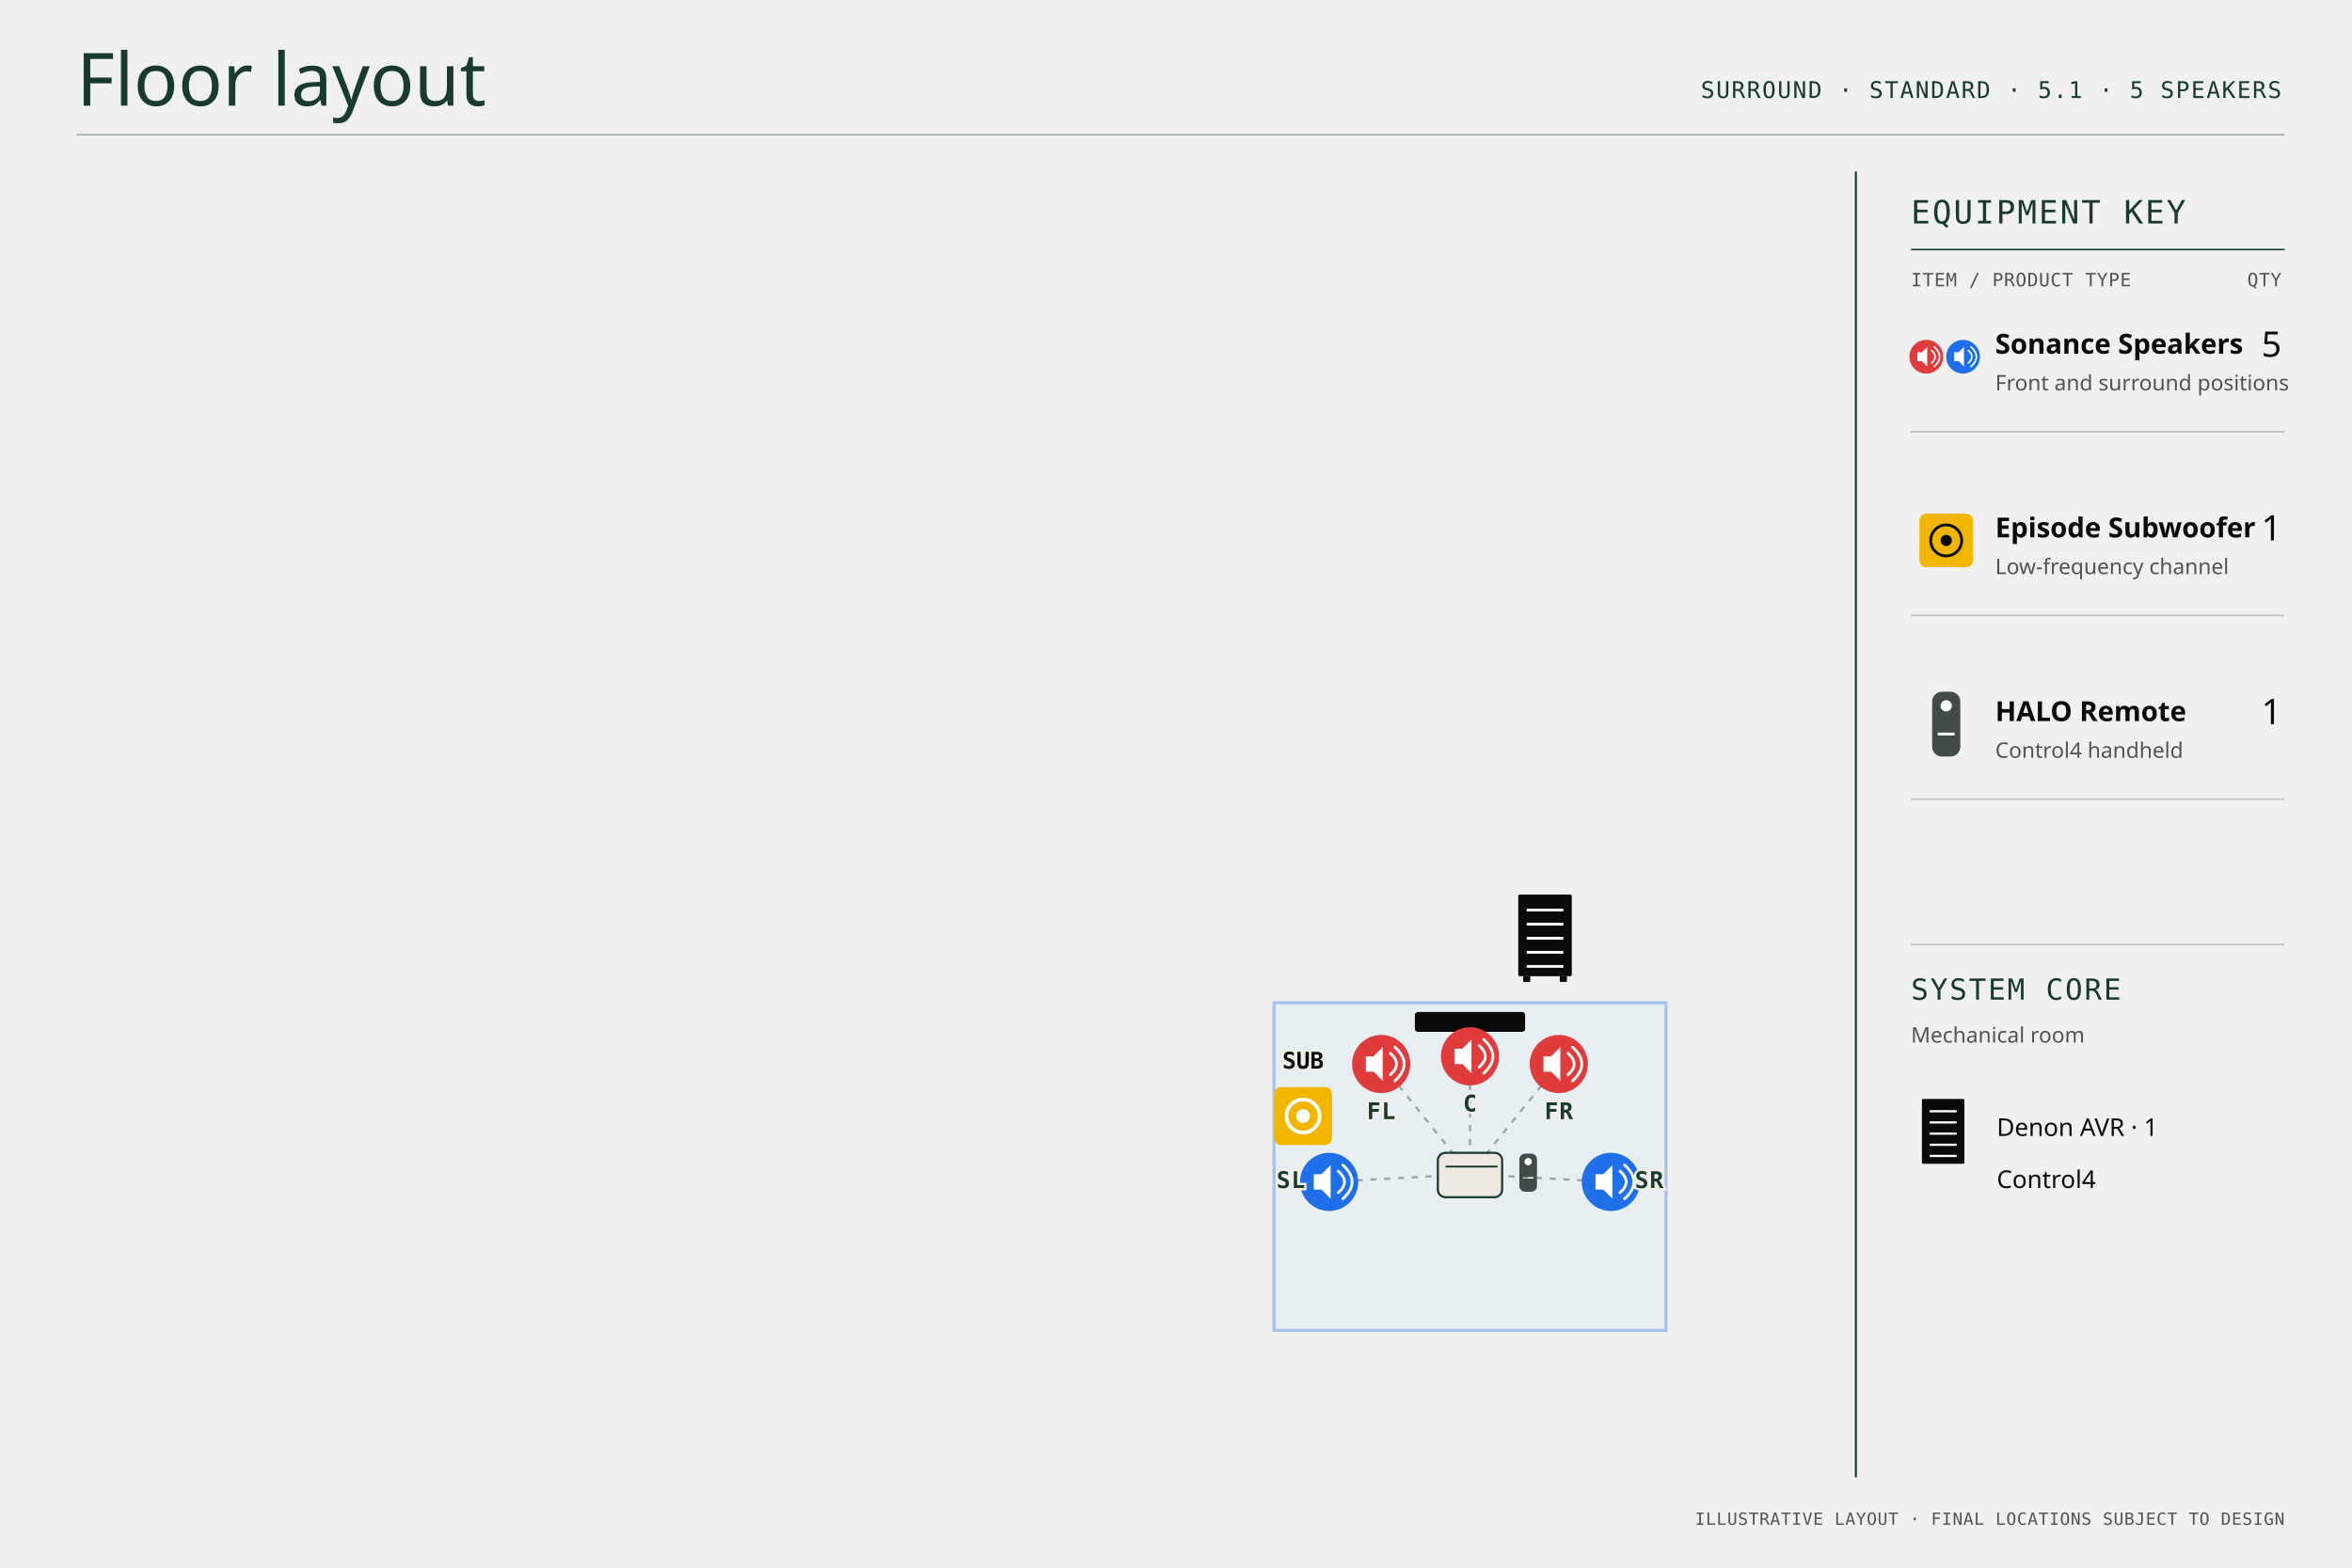
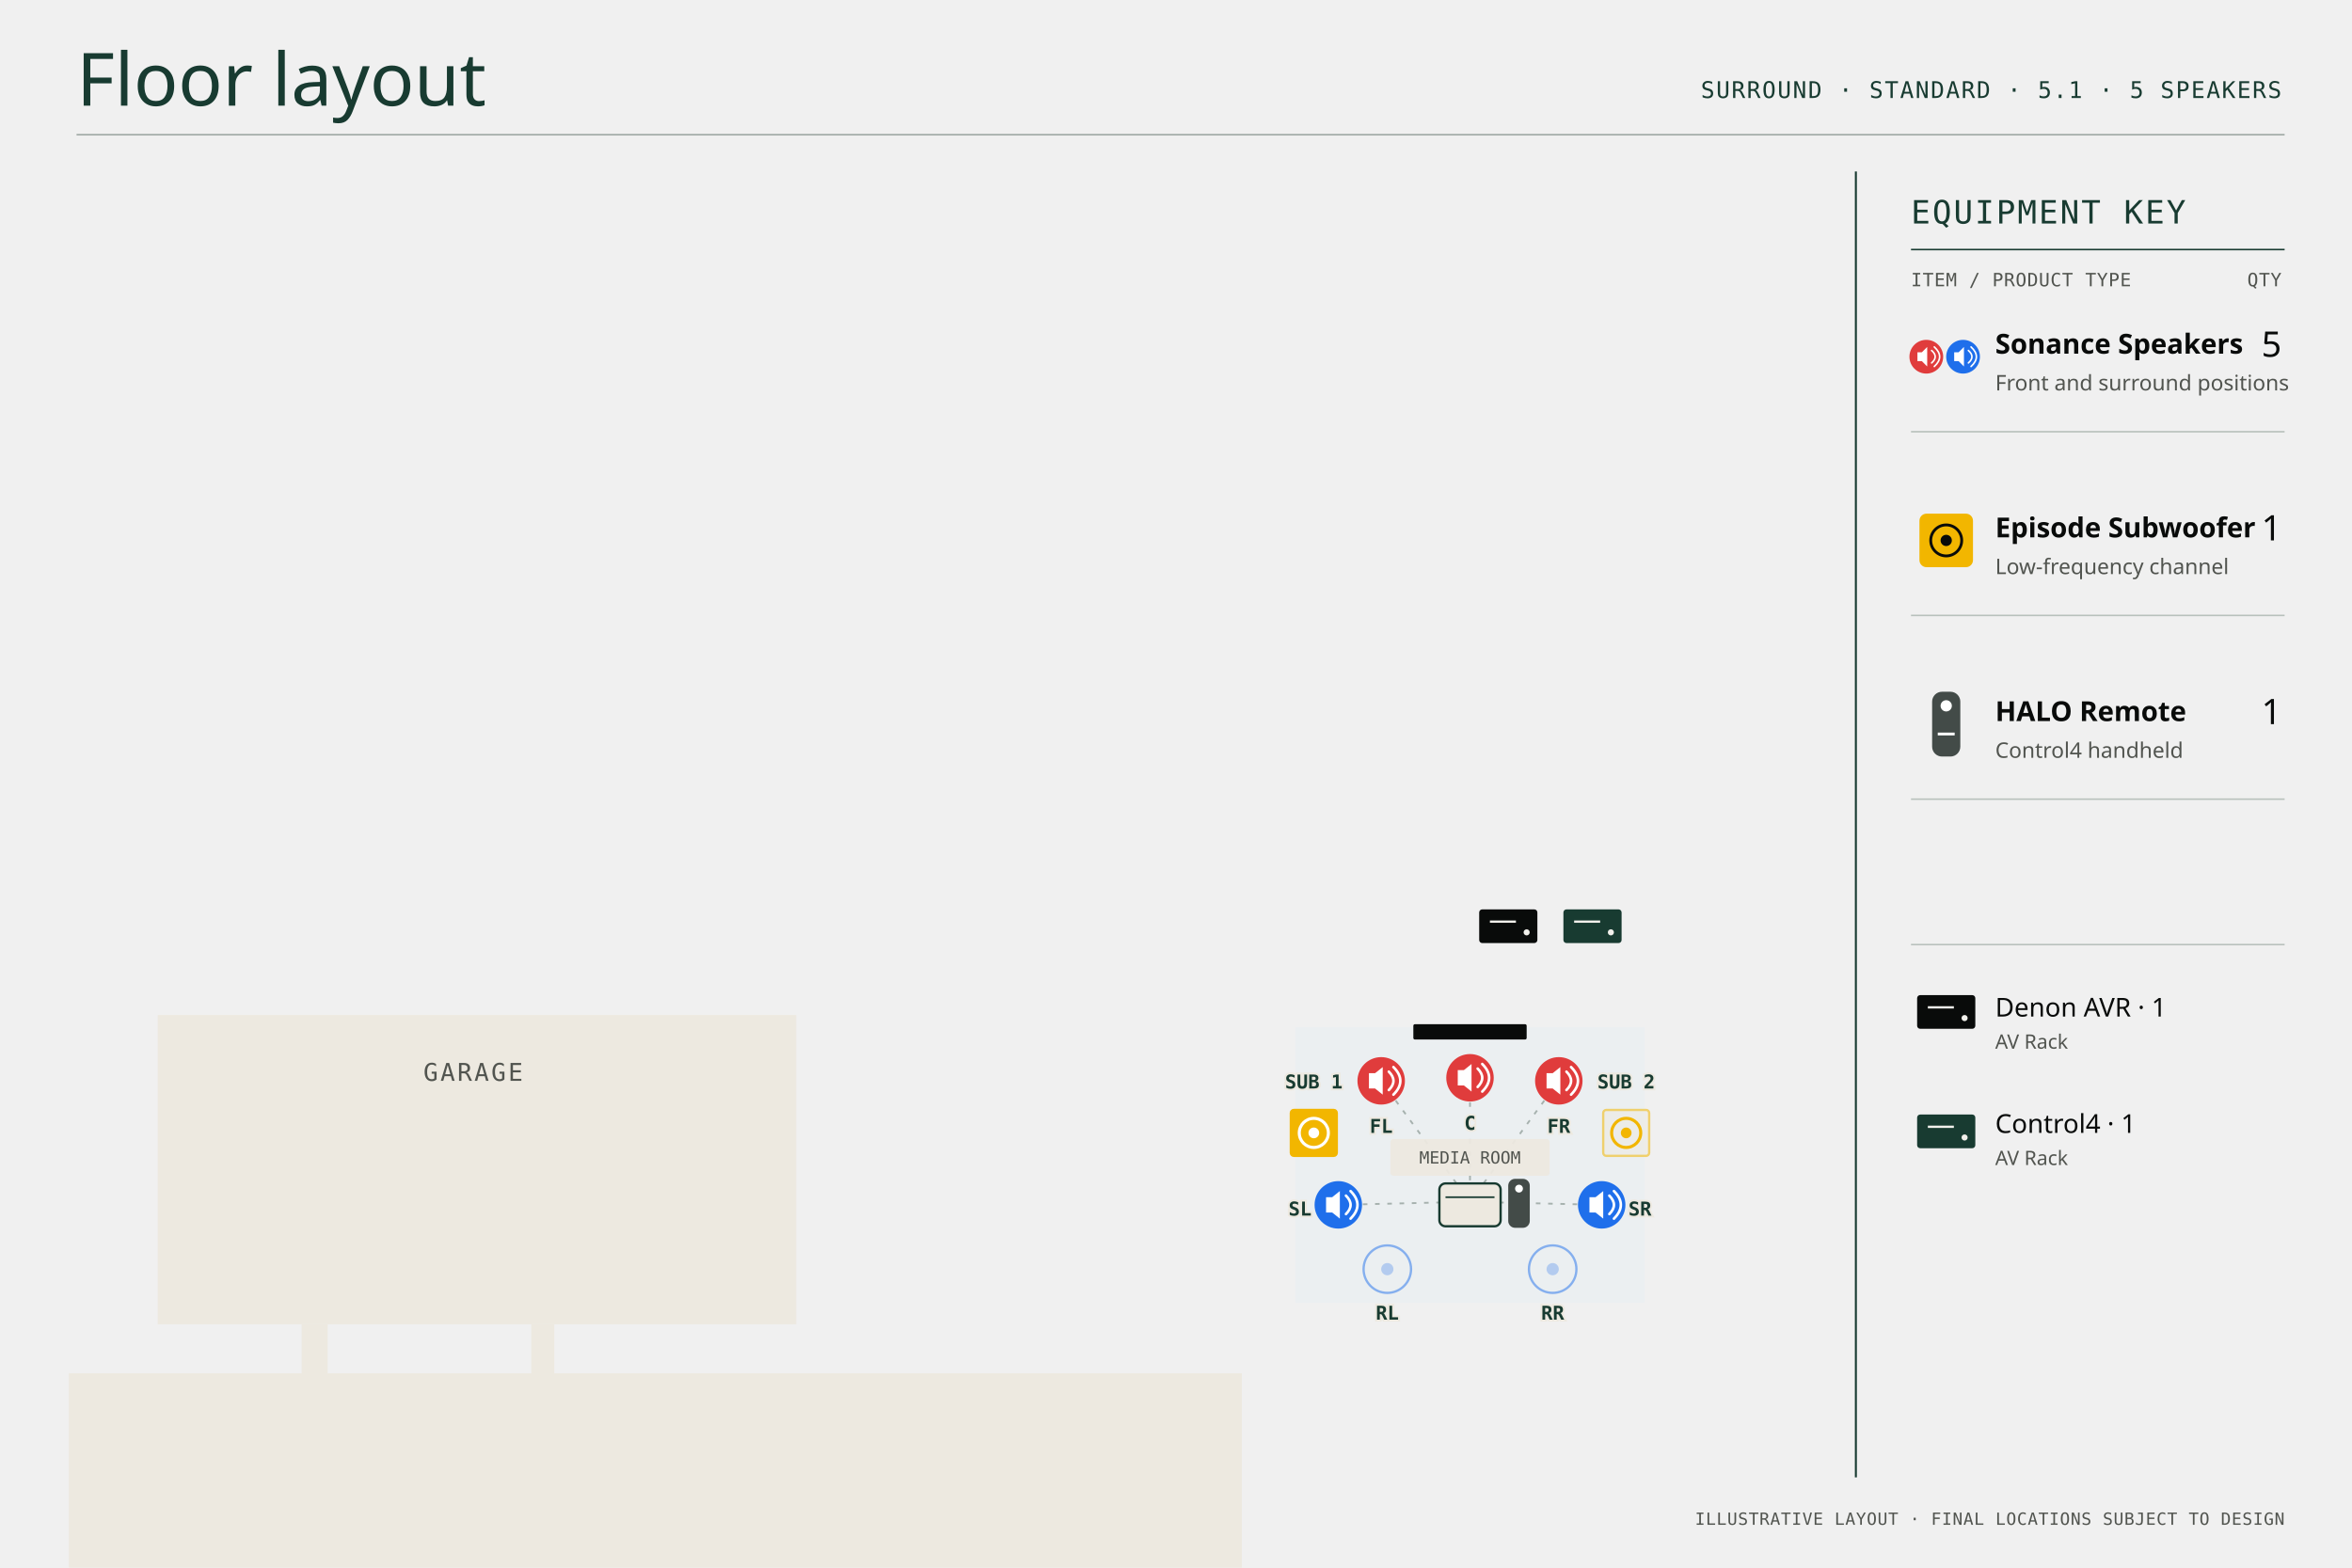
<svg xmlns="http://www.w3.org/2000/svg" viewBox="0 0 1536 1024" width="1536" height="1024" role="img" aria-label="Surround Standard floor layout and equipment key">
  <text x="50" y="69" fill="#183B31" font-family="Schibsted Grotesk,sans-serif" font-size="48">Floor layout</text>
  <text x="1490" y="64" fill="#183B31" font-family="IBM Plex Mono,monospace" font-size="15" letter-spacing=".065em" text-anchor="end">SURROUND · STANDARD · 5.1 · 5 SPEAKERS</text>
  <line x1="50" y1="88" x2="1492" y2="88" stroke="#9DA7A3" stroke-width="1" />
-   <rect x="832" y="655" width="256" height="214" fill="#BFE9FC" fill-opacity=".17" stroke="#1F6FEB" stroke-opacity=".35" stroke-width="2" />
-   <g transform="translate(998,766) scale(.48)" data-device="remote">
-     <rect x="-12" y="-26" width="24" height="52" rx="8" fill="#434B48" />
-     <circle cy="-15" r="5" fill="white" />
-     <path d="M-7 7h14" stroke="white" stroke-width="2" />
+   <g data-pradera-architectural-cleanup="garage">
+     <rect x="103" y="663" width="417" height="202" fill="#EDE9E0" />
+     <rect x="197" y="865" width="17" height="32" fill="#EDE9E0" />
+     <rect x="347" y="865" width="15" height="32" fill="#EDE9E0" />
+     <rect x="45" y="897" width="766" height="127" fill="#EDE9E0" />
+     <text x="309" y="706" font-family="IBM Plex Mono,monospace" font-size="16" font-weight="500" letter-spacing=".09em" fill="#51544F" text-anchor="middle">GARAGE</text>
  </g>
-   <rect x="924" y="661" width="72" height="13" rx="2" fill="#090B0A" />
-   <line x1="960" y1="674" x2="960" y2="690" stroke="#090B0A" stroke-width="2" />
-   <g aria-hidden="true">
-     <line x1="902" y1="695" x2="960" y2="767" stroke="#496056" stroke-width="1.5" stroke-opacity=".5" stroke-dasharray="4 5" />
-     <line x1="960" y1="690" x2="960" y2="767" stroke="#496056" stroke-width="1.5" stroke-opacity=".5" stroke-dasharray="4 5" />
-     <line x1="1018" y1="695" x2="960" y2="767" stroke="#496056" stroke-width="1.5" stroke-opacity=".5" stroke-dasharray="4 5" />
-     <line x1="868" y1="772" x2="960" y2="767" stroke="#496056" stroke-width="1.5" stroke-opacity=".5" stroke-dasharray="4 5" />
-     <line x1="1052" y1="772" x2="960" y2="767" stroke="#496056" stroke-width="1.5" stroke-opacity=".5" stroke-dasharray="4 5" />
+   <rect x="846" y="671" width="228" height="180" fill="#BFE9FC" fill-opacity=".10" />
+   <rect x="923" y="669" width="74" height="10" fill="#090B0A" rx="1" />
+   <g stroke="#52685F" stroke-width="1.2" stroke-dasharray="3 5" stroke-opacity=".45" aria-hidden="true">
+     <line x1="902" y1="706" x2="960" y2="785" />
+     <line x1="960" y1="704" x2="960" y2="785" />
+     <line x1="1018" y1="706" x2="960" y2="785" />
+     <line x1="874" y1="787" x2="960" y2="785" />
+     <line x1="1046" y1="787" x2="960" y2="785" />
  </g>
-   <g aria-hidden="true">
-     <rect x="939" y="753" width="42" height="29" rx="5" fill="#EDE9E0" stroke="#183B31" stroke-width="1.4" />
-     <line x1="944" y1="762" x2="978" y2="762" stroke="#183B31" stroke-width="1.2" />
+   <g transform="translate(902,706)" data-active="true">
+     <circle r="15.5" fill="#E03C3C" />
+     <path d="M-8 -5h4l5 -4v18l-5 -4h-4z" fill="white" />
+     <path d="M5 -6q6 6 0 12M8 -9q9 9 0 18" stroke="white" stroke-width="1.7" fill="none" stroke-linecap="round" />
  </g>
-   <g transform="translate(902,695)">
-     <circle r="19" fill="#E03C3C" />
-     <path d="M-10 -5h5l6 -6v22l-6 -6h-5z" fill="white" />
-     <path d="M6 -7q8 7 0 14M9 -11q12 11 0 22" fill="none" stroke="white" stroke-width="1.8" stroke-linecap="round" />
+   <g transform="translate(960,704)" data-active="true">
+     <circle r="15.5" fill="#E03C3C" />
+     <path d="M-8 -5h4l5 -4v18l-5 -4h-4z" fill="white" />
+     <path d="M5 -6q6 6 0 12M8 -9q9 9 0 18" stroke="white" stroke-width="1.7" fill="none" stroke-linecap="round" />
  </g>
-   <g transform="translate(960,690)">
-     <circle r="19" fill="#E03C3C" />
-     <path d="M-10 -5h5l6 -6v22l-6 -6h-5z" fill="white" />
-     <path d="M6 -7q8 7 0 14M9 -11q12 11 0 22" fill="none" stroke="white" stroke-width="1.8" stroke-linecap="round" />
+   <g transform="translate(1018,706)" data-active="true">
+     <circle r="15.5" fill="#E03C3C" />
+     <path d="M-8 -5h4l5 -4v18l-5 -4h-4z" fill="white" />
+     <path d="M5 -6q6 6 0 12M8 -9q9 9 0 18" stroke="white" stroke-width="1.7" fill="none" stroke-linecap="round" />
  </g>
-   <g transform="translate(1018,695)">
-     <circle r="19" fill="#E03C3C" />
-     <path d="M-10 -5h5l6 -6v22l-6 -6h-5z" fill="white" />
-     <path d="M6 -7q8 7 0 14M9 -11q12 11 0 22" fill="none" stroke="white" stroke-width="1.8" stroke-linecap="round" />
+   <g transform="translate(874,787)" data-active="true">
+     <circle r="15.5" fill="#1F6FEB" />
+     <path d="M-8 -5h4l5 -4v18l-5 -4h-4z" fill="white" />
+     <path d="M5 -6q6 6 0 12M8 -9q9 9 0 18" stroke="white" stroke-width="1.7" fill="none" stroke-linecap="round" />
  </g>
-   <g transform="translate(868,772)">
-     <circle r="19" fill="#1F6FEB" />
-     <path d="M-10 -5h5l6 -6v22l-6 -6h-5z" fill="white" />
-     <path d="M6 -7q8 7 0 14M9 -11q12 11 0 22" fill="none" stroke="white" stroke-width="1.8" stroke-linecap="round" />
+   <g transform="translate(1046,787)" data-active="true">
+     <circle r="15.5" fill="#1F6FEB" />
+     <path d="M-8 -5h4l5 -4v18l-5 -4h-4z" fill="white" />
+     <path d="M5 -6q6 6 0 12M8 -9q9 9 0 18" stroke="white" stroke-width="1.7" fill="none" stroke-linecap="round" />
  </g>
-   <g transform="translate(1052,772)">
-     <circle r="19" fill="#1F6FEB" />
-     <path d="M-10 -5h5l6 -6v22l-6 -6h-5z" fill="white" />
-     <path d="M6 -7q8 7 0 14M9 -11q12 11 0 22" fill="none" stroke="white" stroke-width="1.8" stroke-linecap="round" />
+   <g transform="translate(906,829)" data-active="false">
+     <circle r="15.5" fill="none" stroke="#1F6FEB" stroke-width="1.5" opacity=".5" />
+     <circle r="4" fill="#1F6FEB" opacity=".28" />
  </g>
-   <g transform="translate(851,729) scale(.9)">
-     <rect x="-21" y="-21" width="42" height="42" rx="5" fill="#F2B600" />
-     <circle r="12" fill="none" stroke="white" stroke-width="2.6" />
-     <circle r="5" fill="white" />
+   <g transform="translate(1014,829)" data-active="false">
+     <circle r="15.5" fill="none" stroke="#1F6FEB" stroke-width="1.5" opacity=".5" />
+     <circle r="4" fill="#1F6FEB" opacity=".28" />
  </g>
-   <g transform="translate(1009,611) scale(0.92)">
-     <rect x="-19" y="-29" width="38" height="58" rx="1" fill="#090B0A" />
-     <path d="M-13 -18h26M-13 -8h26M-13 2h26M-13 12h26M-13 22h26" stroke="#FAFBF7" stroke-width="2" />
-     <path d="M-13 29v4m26 -4v4" stroke="#090B0A" stroke-width="5" />
+   <g transform="translate(858,740)" data-sub-active="true">
+     <rect x="-15" y="-15" width="30" height="30" rx="2" fill="#F2B600" stroke="#F2B600" stroke-width="1.5" />
+     <circle r="9.5" fill="none" stroke="white" stroke-width="2" />
+     <circle r="3.5" fill="white" />
  </g>
-   <g aria-hidden="true">
-     <text x="902" y="731" fill="#183B31" stroke="#F2EFE7" stroke-width="3" paint-order="stroke" text-anchor="middle" font-family="IBM Plex Mono,monospace" font-size="15" font-weight="600" letter-spacing=".04em">FL</text>
-     <text x="960" y="726" fill="#183B31" stroke="#F2EFE7" stroke-width="3" paint-order="stroke" text-anchor="middle" font-family="IBM Plex Mono,monospace" font-size="15" font-weight="600" letter-spacing=".04em">C</text>
-     <text x="1018" y="731" fill="#183B31" stroke="#F2EFE7" stroke-width="3" paint-order="stroke" text-anchor="middle" font-family="IBM Plex Mono,monospace" font-size="15" font-weight="600" letter-spacing=".04em">FR</text>
-     <text x="843" y="776" fill="#183B31" stroke="#F2EFE7" stroke-width="3" paint-order="stroke" text-anchor="middle" font-family="IBM Plex Mono,monospace" font-size="15" font-weight="600" letter-spacing=".04em">SL</text>
-     <text x="1077" y="776" fill="#183B31" stroke="#F2EFE7" stroke-width="3" paint-order="stroke" text-anchor="middle" font-family="IBM Plex Mono,monospace" font-size="15" font-weight="600" letter-spacing=".04em">SR</text>
-     <text x="851" y="698" fill="#090B0A" stroke="#F2EFE7" stroke-width="3" paint-order="stroke" text-anchor="middle" font-family="IBM Plex Mono,monospace" font-size="15" font-weight="600">SUB</text>
+   <g transform="translate(1062,740)" data-sub-active="false">
+     <rect x="-15" y="-15" width="30" height="30" rx="2" fill="#EDE9E0" stroke="#F2B600" stroke-width="1.5" opacity=".55" />
+     <circle r="9.5" fill="none" stroke="#F2B600" stroke-width="2" />
+     <circle r="3.5" fill="#F2B600" />
+   </g>
+   <text x="902" y="740" fill="#183B31" stroke="#EDE9E0" stroke-width="2.5" paint-order="stroke" text-anchor="middle" font-family="IBM Plex Mono,monospace" font-size="12.5" font-weight="600">FL</text>
+   <text x="960" y="738" fill="#183B31" stroke="#EDE9E0" stroke-width="2.5" paint-order="stroke" text-anchor="middle" font-family="IBM Plex Mono,monospace" font-size="12.5" font-weight="600">C</text>
+   <text x="1018" y="740" fill="#183B31" stroke="#EDE9E0" stroke-width="2.5" paint-order="stroke" text-anchor="middle" font-family="IBM Plex Mono,monospace" font-size="12.5" font-weight="600">FR</text>
+   <text x="849" y="794" fill="#183B31" stroke="#EDE9E0" stroke-width="2.5" paint-order="stroke" text-anchor="middle" font-family="IBM Plex Mono,monospace" font-size="12.5" font-weight="600">SL</text>
+   <text x="1071" y="794" fill="#183B31" stroke="#EDE9E0" stroke-width="2.5" paint-order="stroke" text-anchor="middle" font-family="IBM Plex Mono,monospace" font-size="12.5" font-weight="600">SR</text>
+   <text x="906" y="862" fill="#183B31" stroke="#EDE9E0" stroke-width="2.5" paint-order="stroke" text-anchor="middle" font-family="IBM Plex Mono,monospace" font-size="12.5" font-weight="600">RL</text>
+   <text x="1014" y="862" fill="#183B31" stroke="#EDE9E0" stroke-width="2.5" paint-order="stroke" text-anchor="middle" font-family="IBM Plex Mono,monospace" font-size="12.5" font-weight="600">RR</text>
+   <text x="858" y="711" fill="#183B31" stroke="#EDE9E0" stroke-width="2.5" paint-order="stroke" text-anchor="middle" font-family="IBM Plex Mono,monospace" font-size="12.5" font-weight="600">SUB 1</text>
+   <text x="1062" y="711" fill="#183B31" stroke="#EDE9E0" stroke-width="2.5" paint-order="stroke" text-anchor="middle" font-family="IBM Plex Mono,monospace" font-size="12.5" font-weight="600">SUB 2</text>
+   <rect x="908" y="744" width="104" height="24" rx="2" fill="#EDE9E0" fill-opacity=".94" />
+   <text x="960" y="760" text-anchor="middle" font-family="IBM Plex Mono,monospace" font-size="11" fill="#51544F">MEDIA ROOM</text>
+   <g aria-label="center listening position">
+     <rect x="940" y="773" width="40" height="28" rx="4" fill="#EDE9E0" stroke="#183B31" stroke-width="1.5" />
+     <line x1="944" y1="782" x2="976" y2="782" stroke="#183B31" stroke-width="1.1" />
+   </g>
+   <g transform="translate(992,786) scale(.64)" aria-label="HALO remote">
+     <rect x="-11" y="-25" width="22" height="50" rx="7" fill="#434B48" />
+     <circle cy="-15" r="4" fill="white" />
+   </g>
+   <g transform="translate(985,605)" aria-label="receiver in mechanical room">
+     <rect x="-19" y="-11" width="38" height="22" rx="2" fill="#090B0A" />
+     <path d="M-12 -3H5" stroke="#F1F0EB" stroke-width="1.5" />
+     <circle cx="12" cy="4" r="2" fill="#F1F0EB" />
+   </g>
+   <g transform="translate(1040,605)" aria-label="controller in mechanical room">
+     <rect x="-19" y="-11" width="38" height="22" rx="2" fill="#183B31" />
+     <path d="M-12 -3H5" stroke="#F1F0EB" stroke-width="1.5" />
+     <circle cx="12" cy="4" r="2" fill="#F1F0EB" />
  </g>
  <line x1="1212" y1="112" x2="1212" y2="965" stroke="#183B31" stroke-width="1.3" />
  <text x="1248" y="146" fill="#183B31" font-family="IBM Plex Mono,monospace" font-size="21" letter-spacing=".06em">EQUIPMENT KEY</text>
  <line x1="1248" y1="163" x2="1492" y2="163" stroke="#183B31" stroke-width="1" />
  <text x="1248" y="187" fill="#51544F" font-family="IBM Plex Mono,monospace" font-size="12" letter-spacing=".03em">ITEM / PRODUCT TYPE</text>
  <text x="1490" y="187" fill="#51544F" font-family="IBM Plex Mono,monospace" font-size="12" letter-spacing=".03em" text-anchor="end">QTY</text>
  <g transform="translate(1258,233) scale(.58)">
    <circle r="19" fill="#E03C3C" />
    <path d="M-10 -5h5l6 -6v22l-6 -6h-5z" fill="white" />
    <path d="M6 -7q8 7 0 14M9 -11q12 11 0 22" fill="none" stroke="white" stroke-width="1.8" stroke-linecap="round" />
  </g>
  <g transform="translate(1282,233) scale(.58)">
    <circle r="19" fill="#1F6FEB" />
    <path d="M-10 -5h5l6 -6v22l-6 -6h-5z" fill="white" />
    <path d="M6 -7q8 7 0 14M9 -11q12 11 0 22" fill="none" stroke="white" stroke-width="1.8" stroke-linecap="round" />
  </g>
  <text x="1303" y="231" fill="#090B0A" font-family="Instrument Sans,sans-serif" font-size="18" font-weight="600">Sonance Speakers</text>
  <text x="1303" y="255" fill="#51544F" font-family="Instrument Sans,sans-serif" font-size="14">Front and surround positions</text>
  <text x="1490" y="233" fill="#090B0A" font-family="Instrument Sans,sans-serif" font-size="23" text-anchor="end">5</text>
  <line x1="1248" y1="282" x2="1492" y2="282" stroke="#B8C1BC" stroke-width="1" />
  <g transform="translate(1271,353) scale(0.92)">
    <rect x="-19" y="-19" width="38" height="38" rx="5" fill="#F2B600" />
    <circle r="11" fill="none" stroke="#090B0A" stroke-width="2" />
    <circle r="4" fill="#090B0A" />
  </g>
  <text x="1303" y="351" fill="#090B0A" font-family="Instrument Sans,sans-serif" font-size="18" font-weight="600">Episode Subwoofer</text>
  <text x="1303" y="375" fill="#51544F" font-family="Instrument Sans,sans-serif" font-size="14">Low-frequency channel</text>
  <text x="1490" y="353" fill="#090B0A" font-family="Instrument Sans,sans-serif" font-size="23" text-anchor="end">1</text>
  <line x1="1248" y1="402" x2="1492" y2="402" stroke="#B8C1BC" stroke-width="1" />
  <g transform="translate(1271,473) scale(0.92)">
    <rect x="-10" y="-23" width="20" height="46" rx="7" fill="#434B48" />
    <circle cy="-13" r="4" fill="white" />
    <path d="M-6 7h12" stroke="white" stroke-width="2" />
  </g>
  <text x="1303" y="471" fill="#090B0A" font-family="Instrument Sans,sans-serif" font-size="18" font-weight="600">HALO Remote</text>
  <text x="1303" y="495" fill="#51544F" font-family="Instrument Sans,sans-serif" font-size="14">Control4 handheld</text>
  <text x="1490" y="473" fill="#090B0A" font-family="Instrument Sans,sans-serif" font-size="23" text-anchor="end">1</text>
  <line x1="1248" y1="522" x2="1492" y2="522" stroke="#B8C1BC" stroke-width="1" />
-   <line x1="1248" y1="617" x2="1492" y2="617" stroke="#B8C1BC" stroke-width="1" />
-   <text x="1248" y="653" fill="#183B31" font-family="IBM Plex Mono,monospace" font-size="19" letter-spacing=".06em">SYSTEM CORE</text>
-   <text x="1248" y="681" fill="#51544F" font-family="Instrument Sans,sans-serif" font-size="14">Mechanical room</text>
-   <g transform="translate(1269,739) scale(.73)">
-     <rect x="-19" y="-29" width="38" height="58" rx="1" fill="#090B0A" />
-     <line x1="-12" y1="-18" x2="12" y2="-18" stroke="white" stroke-width="2" />
-     <line x1="-12" y1="-8" x2="12" y2="-8" stroke="white" stroke-width="2" />
-     <line x1="-12" y1="2" x2="12" y2="2" stroke="white" stroke-width="2" />
-     <line x1="-12" y1="12" x2="12" y2="12" stroke="white" stroke-width="2" />
-     <line x1="-12" y1="22" x2="12" y2="22" stroke="white" stroke-width="2" />
+   <line x1="1248" y1="617" x2="1492" y2="617" stroke="#B8C1BC" />
+   <g transform="translate(1271,661)" aria-label="receiver in mechanical room">
+     <rect x="-19" y="-11" width="38" height="22" rx="2" fill="#090B0A" />
+     <path d="M-12 -3H5" stroke="#F1F0EB" stroke-width="1.5" />
+     <circle cx="12" cy="4" r="2" fill="#F1F0EB" />
  </g>
-   <text x="1304" y="742" fill="#090B0A" font-family="Instrument Sans,sans-serif" font-size="16">Denon AVR · 1</text>
-   <text x="1304" y="776" fill="#090B0A" font-family="Instrument Sans,sans-serif" font-size="16">Control4</text>
+   <text x="1303" y="664" fill="#090B0A" font-family="Instrument Sans,sans-serif" font-size="17">Denon AVR · 1</text>
+   <text x="1303" y="685" fill="#51544F" font-family="Instrument Sans,sans-serif" font-size="13">AV Rack</text>
+   <g transform="translate(1271,739)" aria-label="controller in mechanical room">
+     <rect x="-19" y="-11" width="38" height="22" rx="2" fill="#183B31" />
+     <path d="M-12 -3H5" stroke="#F1F0EB" stroke-width="1.5" />
+     <circle cx="12" cy="4" r="2" fill="#F1F0EB" />
+   </g>
+   <text x="1303" y="740" fill="#090B0A" font-family="Instrument Sans,sans-serif" font-size="17">Control4 · 1</text>
+   <text x="1303" y="761" fill="#51544F" font-family="Instrument Sans,sans-serif" font-size="13">AV Rack</text>
  <text x="1492" y="996" fill="#51544F" font-family="IBM Plex Mono,monospace" font-size="11" letter-spacing=".035em" text-anchor="end">ILLUSTRATIVE LAYOUT · FINAL LOCATIONS SUBJECT TO DESIGN</text>
</svg>
